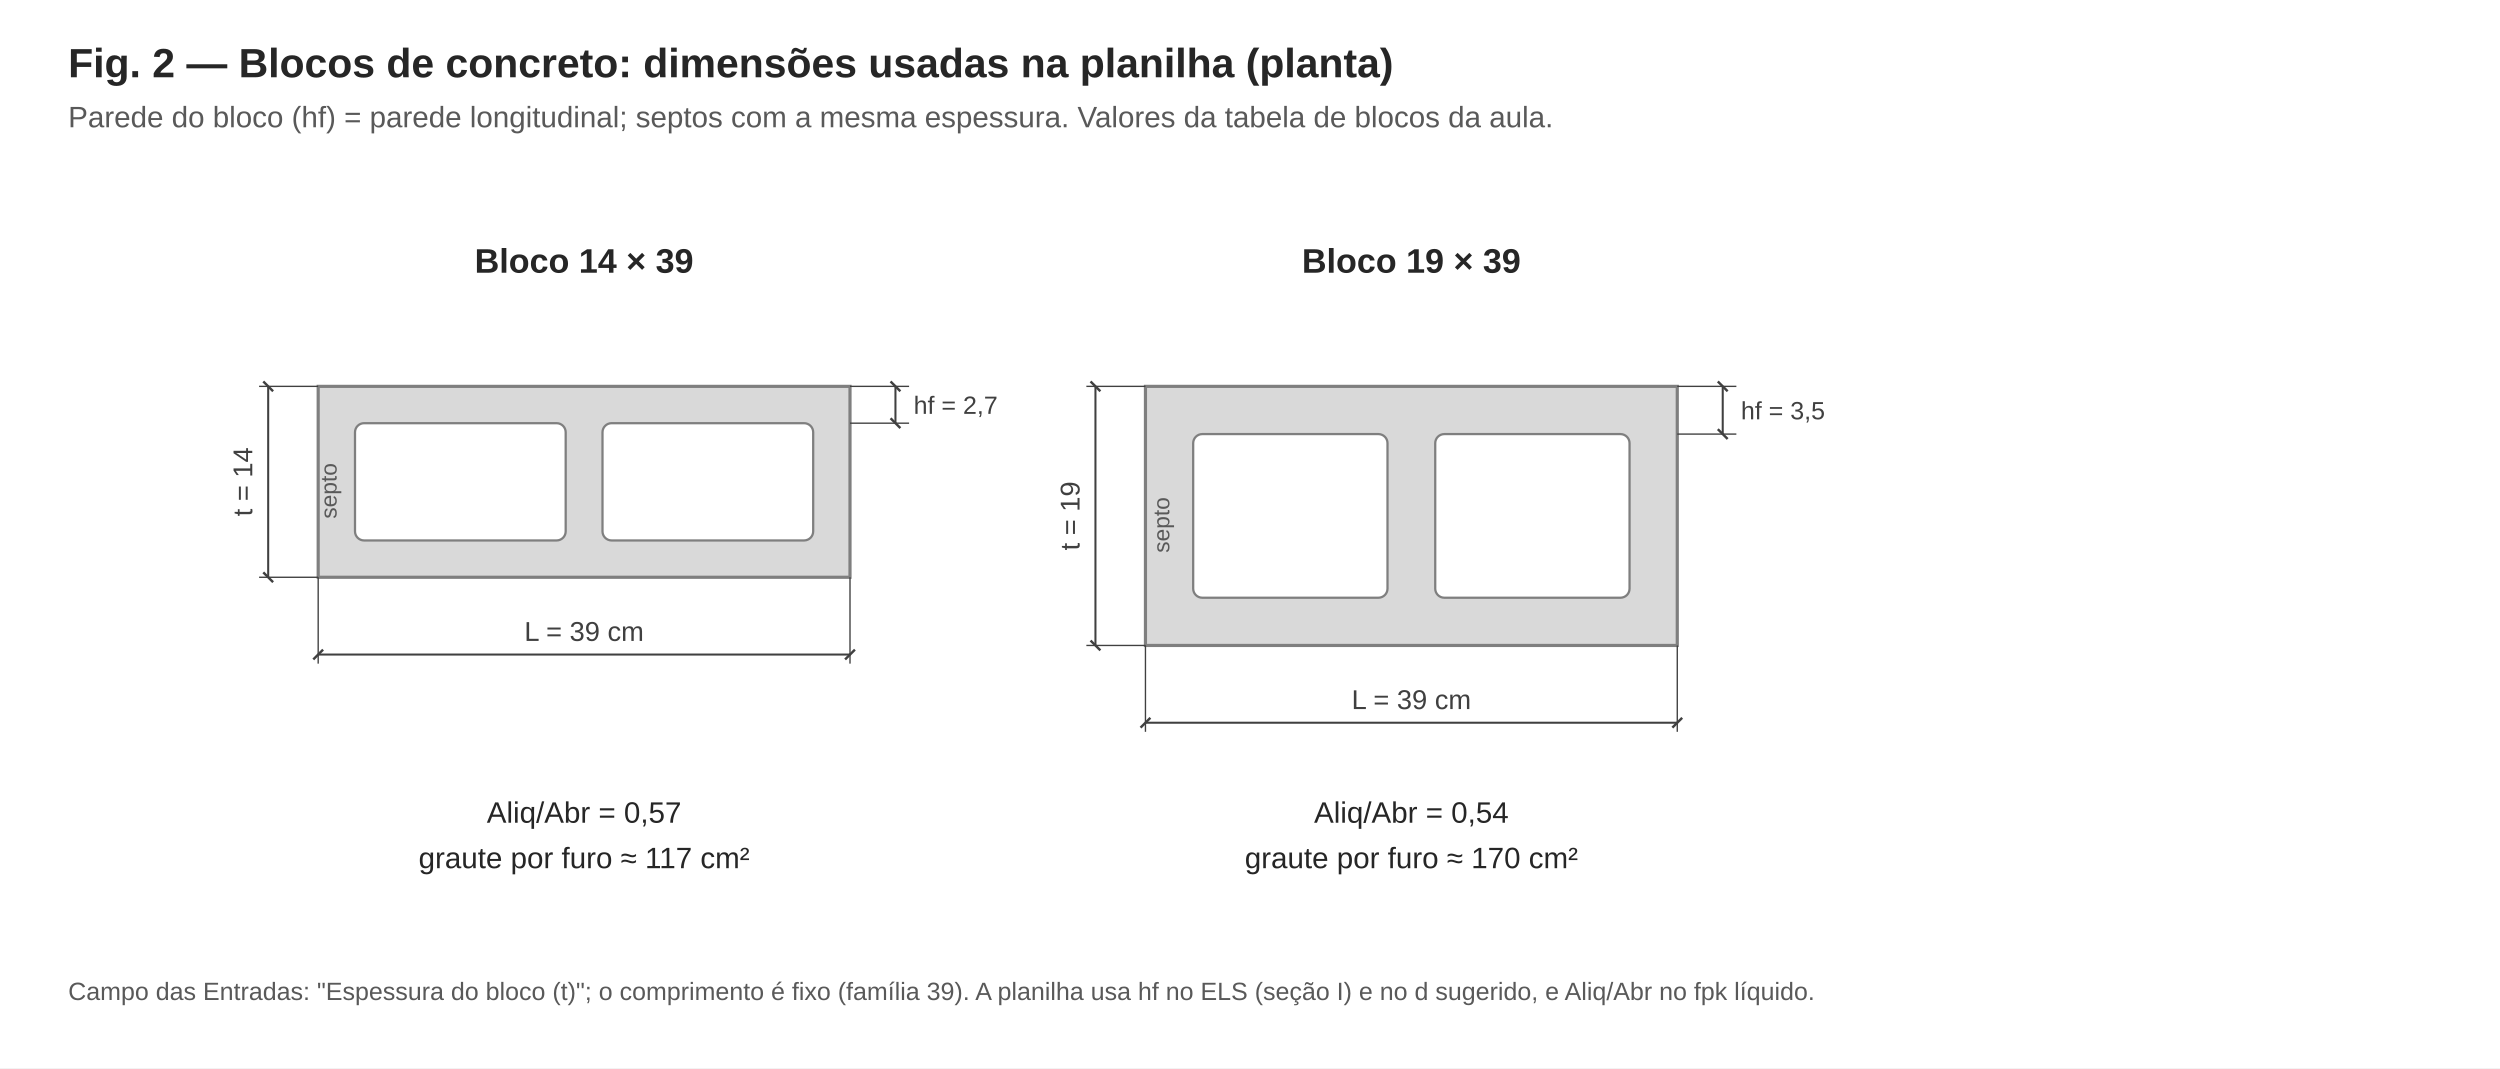
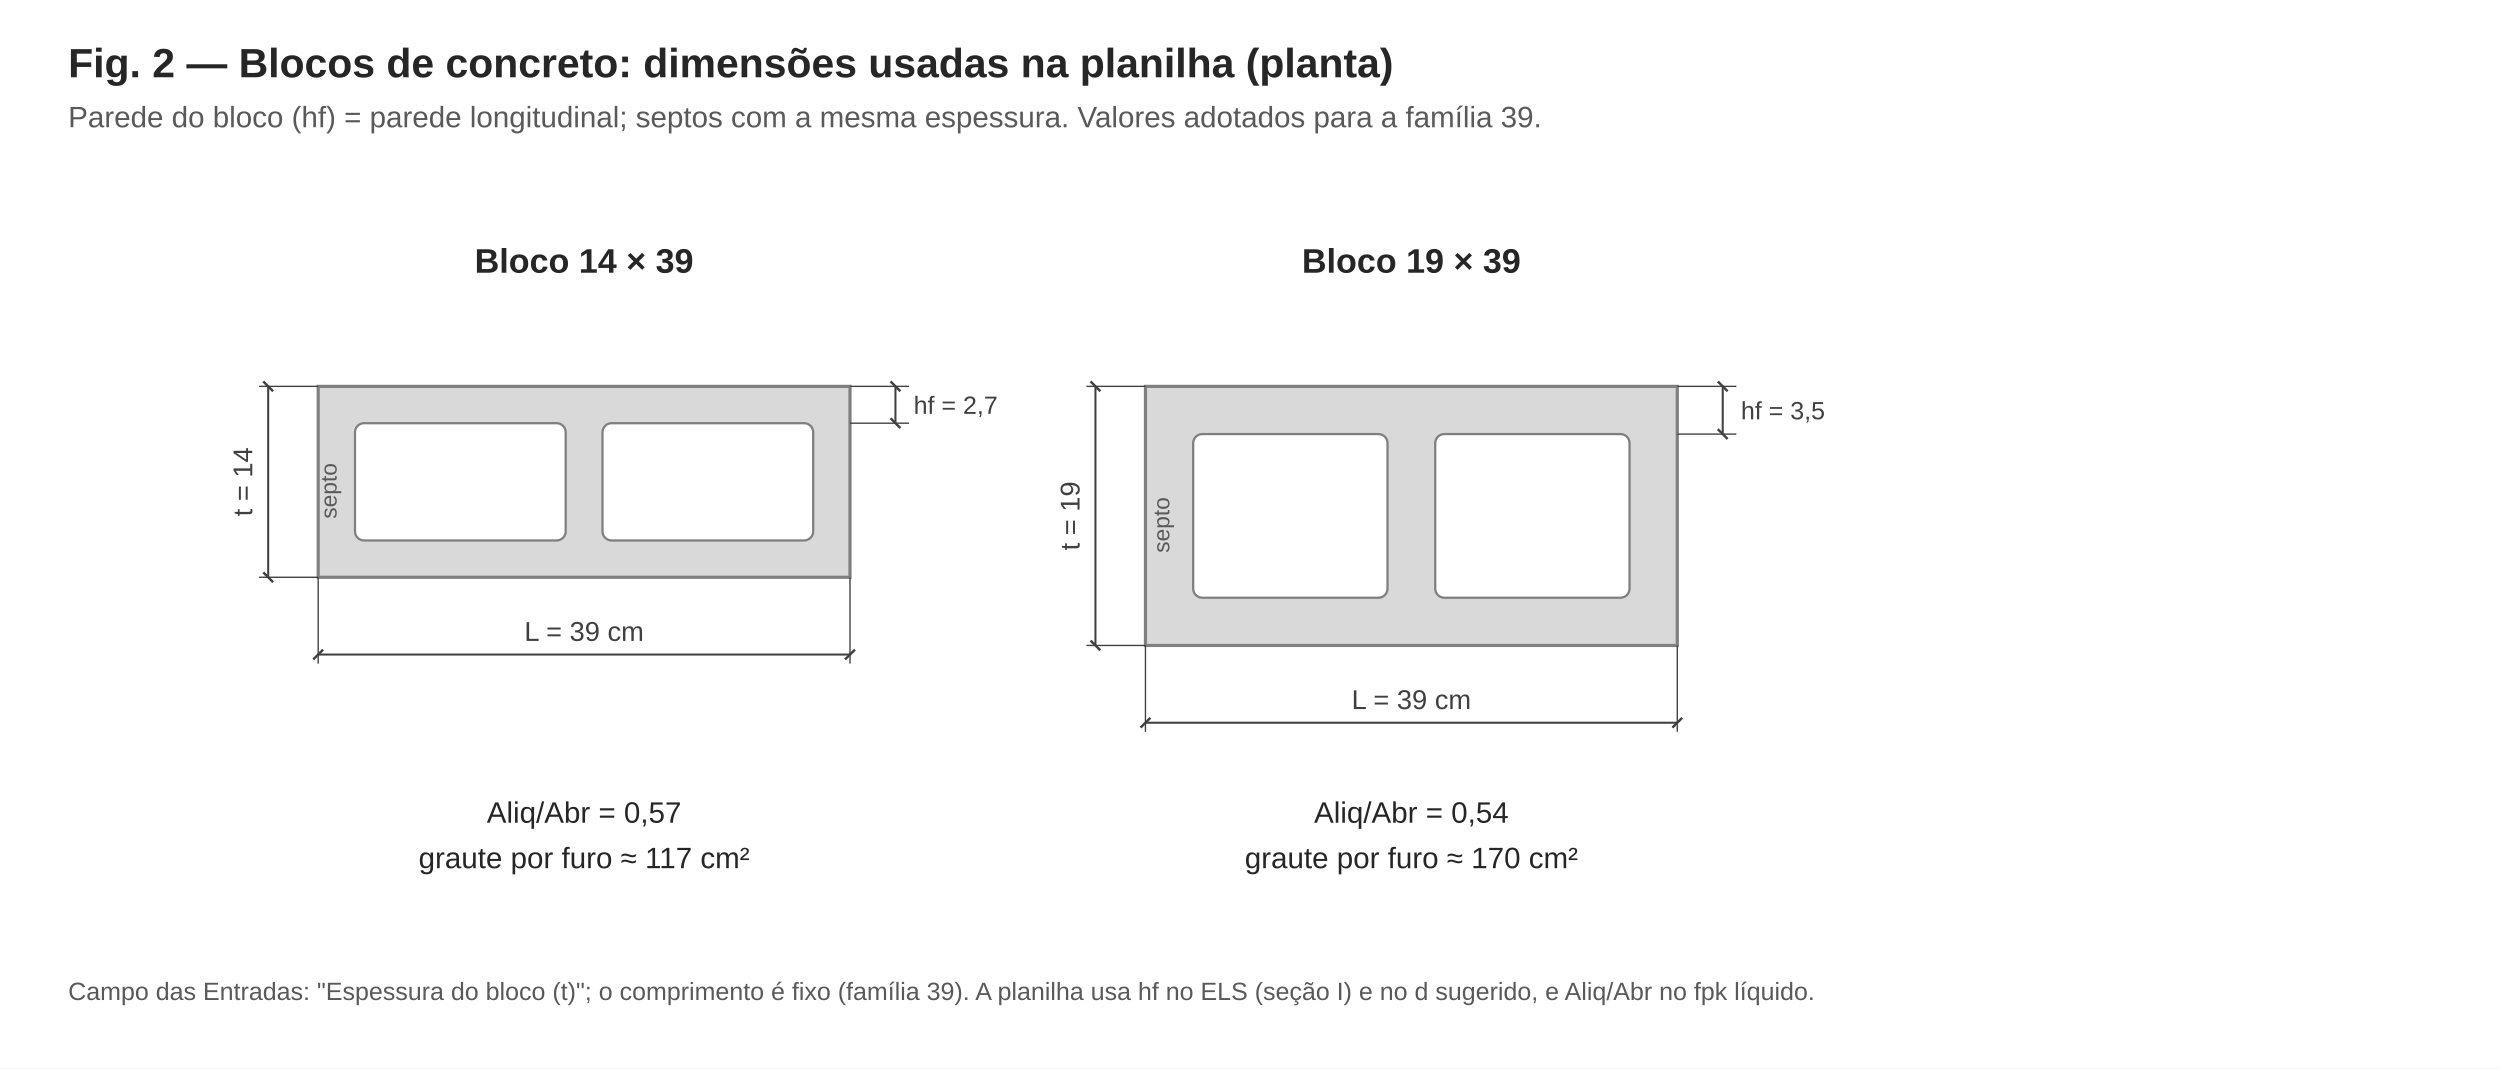
<svg xmlns="http://www.w3.org/2000/svg" width="1100" height="470" viewBox="0 0 1100 470">
  <defs>
    <marker id="arr" viewBox="0 0 10 10" refX="10" refY="5" markerWidth="7" markerHeight="7" orient="auto-start-reverse">
      <path d="M0,0 L10,5 L0,10 z" fill="#404040" />
    </marker>
    <marker id="arrL" viewBox="0 0 10 10" refX="10" refY="5" markerWidth="7" markerHeight="7" orient="auto-start-reverse">
      <path d="M0,0 L10,5 L0,10 z" fill="#c55a11" />
    </marker>
    <marker id="tick" viewBox="0 0 10 10" refX="5" refY="5" markerWidth="8" markerHeight="8" orient="auto">
      <path d="M2,8 L8,2" stroke="#404040" stroke-width="1.5" />
    </marker>
    <pattern id="soilh" patternUnits="userSpaceOnUse" width="10" height="10" patternTransform="rotate(45)">
      <rect width="10" height="10" fill="#e8d8b9" />
      <line x1="0" y1="0" x2="0" y2="10" stroke="#8d6e3f" stroke-width="1" opacity="0.45" />
    </pattern>
    <pattern id="conc" patternUnits="userSpaceOnUse" width="14" height="14">
      <rect width="14" height="14" fill="#ececec" />
      <circle cx="3" cy="4" r="1" fill="#9a9a9a" />
      <circle cx="10" cy="9" r="0.8" fill="#9a9a9a" />
      <circle cx="6" cy="12" r="0.6" fill="#9a9a9a" />
    </pattern>
  </defs>
  <rect width="1100" height="470" fill="#ffffff" />
  <text x="30.00" y="34.00" font-size="18" text-anchor="start" fill="#262626" font-weight="bold" style="font-family:Arial,'DejaVu Sans',sans-serif;">Fig. 2 — Blocos de concreto: dimensões usadas na planilha (planta)</text>
-   <text x="30.00" y="56.00" font-size="13" text-anchor="start" fill="#595959" font-weight="normal" style="font-family:Arial,'DejaVu Sans',sans-serif;">Parede do bloco (hf) = parede longitudinal; septos com a mesma espessura. Valores da tabela de blocos da aula.</text>
+   <text x="30.00" y="56.00" font-size="13" text-anchor="start" fill="#595959" font-weight="normal" style="font-family:Arial,'DejaVu Sans',sans-serif;">Parede do bloco (hf) = parede longitudinal; septos com a mesma espessura. Valores adotados para a família 39.</text>
  <text x="257.00" y="120.00" font-size="15" text-anchor="middle" fill="#262626" font-weight="bold" style="font-family:Arial,'DejaVu Sans',sans-serif;">Bloco 14 × 39</text>
  <rect x="140.00" y="170.00" width="234.00" height="84.00" fill="#d9d9d9" stroke="#7f7f7f" stroke-width="1.4" />
  <rect x="156.20" y="186.20" width="92.70" height="51.60" fill="#ffffff" stroke="#7f7f7f" stroke-width="1.0" rx="4" />
  <rect x="265.10" y="186.20" width="92.70" height="51.60" fill="#ffffff" stroke="#7f7f7f" stroke-width="1.0" rx="4" />
  <line x1="140.00" y1="254.00" x2="140.00" y2="292.00" stroke="#404040" stroke-width="0.6" />
  <line x1="374.00" y1="254.00" x2="374.00" y2="292.00" stroke="#404040" stroke-width="0.6" />
  <line x1="140.00" y1="288.00" x2="374.00" y2="288.00" stroke="#404040" stroke-width="0.9" marker-start="url(#tick)" marker-end="url(#tick)" />
  <text x="257.00" y="282.00" font-size="12" text-anchor="middle" fill="#404040" font-weight="normal" style="font-family:Arial,'DejaVu Sans',sans-serif;">L = 39 cm</text>
  <line x1="140.00" y1="170.00" x2="114.00" y2="170.00" stroke="#404040" stroke-width="0.6" />
  <line x1="140.00" y1="254.00" x2="114.00" y2="254.00" stroke="#404040" stroke-width="0.6" />
  <line x1="118.00" y1="170.00" x2="118.00" y2="254.00" stroke="#404040" stroke-width="0.9" marker-start="url(#tick)" marker-end="url(#tick)" />
  <text x="111.00" y="212.00" font-size="12" text-anchor="middle" fill="#404040" font-weight="normal" style="font-family:Arial,'DejaVu Sans',sans-serif;" transform="rotate(-90 111.00 212.00)">t = 14</text>
  <line x1="374.00" y1="170.00" x2="400.00" y2="170.00" stroke="#404040" stroke-width="0.6" />
  <line x1="374.00" y1="186.20" x2="400.00" y2="186.20" stroke="#404040" stroke-width="0.6" />
  <line x1="394.0" y1="170.0" x2="394.0" y2="186.2" stroke="#404040" stroke-width="0.9" marker-start="url(#tick)" marker-end="url(#tick)" />
  <text x="402.00" y="182.10" font-size="11" text-anchor="start" fill="#404040" font-weight="normal" style="font-family:Arial,'DejaVu Sans',sans-serif;">hf = 2,7</text>
  <text x="148.10" y="216.00" font-size="10" text-anchor="middle" fill="#595959" font-weight="normal" style="font-family:Arial,'DejaVu Sans',sans-serif;" transform="rotate(-90 148.10 216.00)">septo</text>
  <text x="257.00" y="362.00" font-size="13" text-anchor="middle" fill="#262626" font-weight="normal" style="font-family:Arial,'DejaVu Sans',sans-serif;">Aliq/Abr = 0,57</text>
  <text x="257.00" y="382.00" font-size="13" text-anchor="middle" fill="#262626" font-weight="normal" style="font-family:Arial,'DejaVu Sans',sans-serif;">graute por furo ≈ 117 cm²</text>
  <text x="621.00" y="120.00" font-size="15" text-anchor="middle" fill="#262626" font-weight="bold" style="font-family:Arial,'DejaVu Sans',sans-serif;">Bloco 19 × 39</text>
  <rect x="504.00" y="170.00" width="234.00" height="114.00" fill="#d9d9d9" stroke="#7f7f7f" stroke-width="1.4" />
  <rect x="525.00" y="191.00" width="85.50" height="72.00" fill="#ffffff" stroke="#7f7f7f" stroke-width="1.0" rx="4" />
  <rect x="631.50" y="191.00" width="85.50" height="72.00" fill="#ffffff" stroke="#7f7f7f" stroke-width="1.0" rx="4" />
  <line x1="504.00" y1="284.00" x2="504.00" y2="322.00" stroke="#404040" stroke-width="0.6" />
  <line x1="738.00" y1="284.00" x2="738.00" y2="322.00" stroke="#404040" stroke-width="0.6" />
  <line x1="504.00" y1="318.00" x2="738.00" y2="318.00" stroke="#404040" stroke-width="0.9" marker-start="url(#tick)" marker-end="url(#tick)" />
  <text x="621.00" y="312.00" font-size="12" text-anchor="middle" fill="#404040" font-weight="normal" style="font-family:Arial,'DejaVu Sans',sans-serif;">L = 39 cm</text>
  <line x1="504.00" y1="170.00" x2="478.00" y2="170.00" stroke="#404040" stroke-width="0.6" />
  <line x1="504.00" y1="284.00" x2="478.00" y2="284.00" stroke="#404040" stroke-width="0.6" />
  <line x1="482.00" y1="170.00" x2="482.00" y2="284.00" stroke="#404040" stroke-width="0.9" marker-start="url(#tick)" marker-end="url(#tick)" />
  <text x="475.00" y="227.00" font-size="12" text-anchor="middle" fill="#404040" font-weight="normal" style="font-family:Arial,'DejaVu Sans',sans-serif;" transform="rotate(-90 475.00 227.00)">t = 19</text>
  <line x1="738.00" y1="170.00" x2="764.00" y2="170.00" stroke="#404040" stroke-width="0.6" />
  <line x1="738.00" y1="191.00" x2="764.00" y2="191.00" stroke="#404040" stroke-width="0.6" />
  <line x1="758.0" y1="170.0" x2="758.0" y2="191.0" stroke="#404040" stroke-width="0.9" marker-start="url(#tick)" marker-end="url(#tick)" />
  <text x="766.00" y="184.50" font-size="11" text-anchor="start" fill="#404040" font-weight="normal" style="font-family:Arial,'DejaVu Sans',sans-serif;">hf = 3,5</text>
  <text x="514.50" y="231.00" font-size="10" text-anchor="middle" fill="#595959" font-weight="normal" style="font-family:Arial,'DejaVu Sans',sans-serif;" transform="rotate(-90 514.50 231.00)">septo</text>
  <text x="621.00" y="362.00" font-size="13" text-anchor="middle" fill="#262626" font-weight="normal" style="font-family:Arial,'DejaVu Sans',sans-serif;">Aliq/Abr = 0,54</text>
  <text x="621.00" y="382.00" font-size="13" text-anchor="middle" fill="#262626" font-weight="normal" style="font-family:Arial,'DejaVu Sans',sans-serif;">graute por furo ≈ 170 cm²</text>
  <text x="30.00" y="440.00" font-size="11" text-anchor="start" fill="#595959" font-weight="normal" style="font-family:Arial,'DejaVu Sans',sans-serif;">Campo das Entradas: "Espessura do bloco (t)"; o comprimento é fixo (família 39). A planilha usa hf no ELS (seção I) e no d sugerido, e Aliq/Abr no fpk líquido.</text>
</svg>
